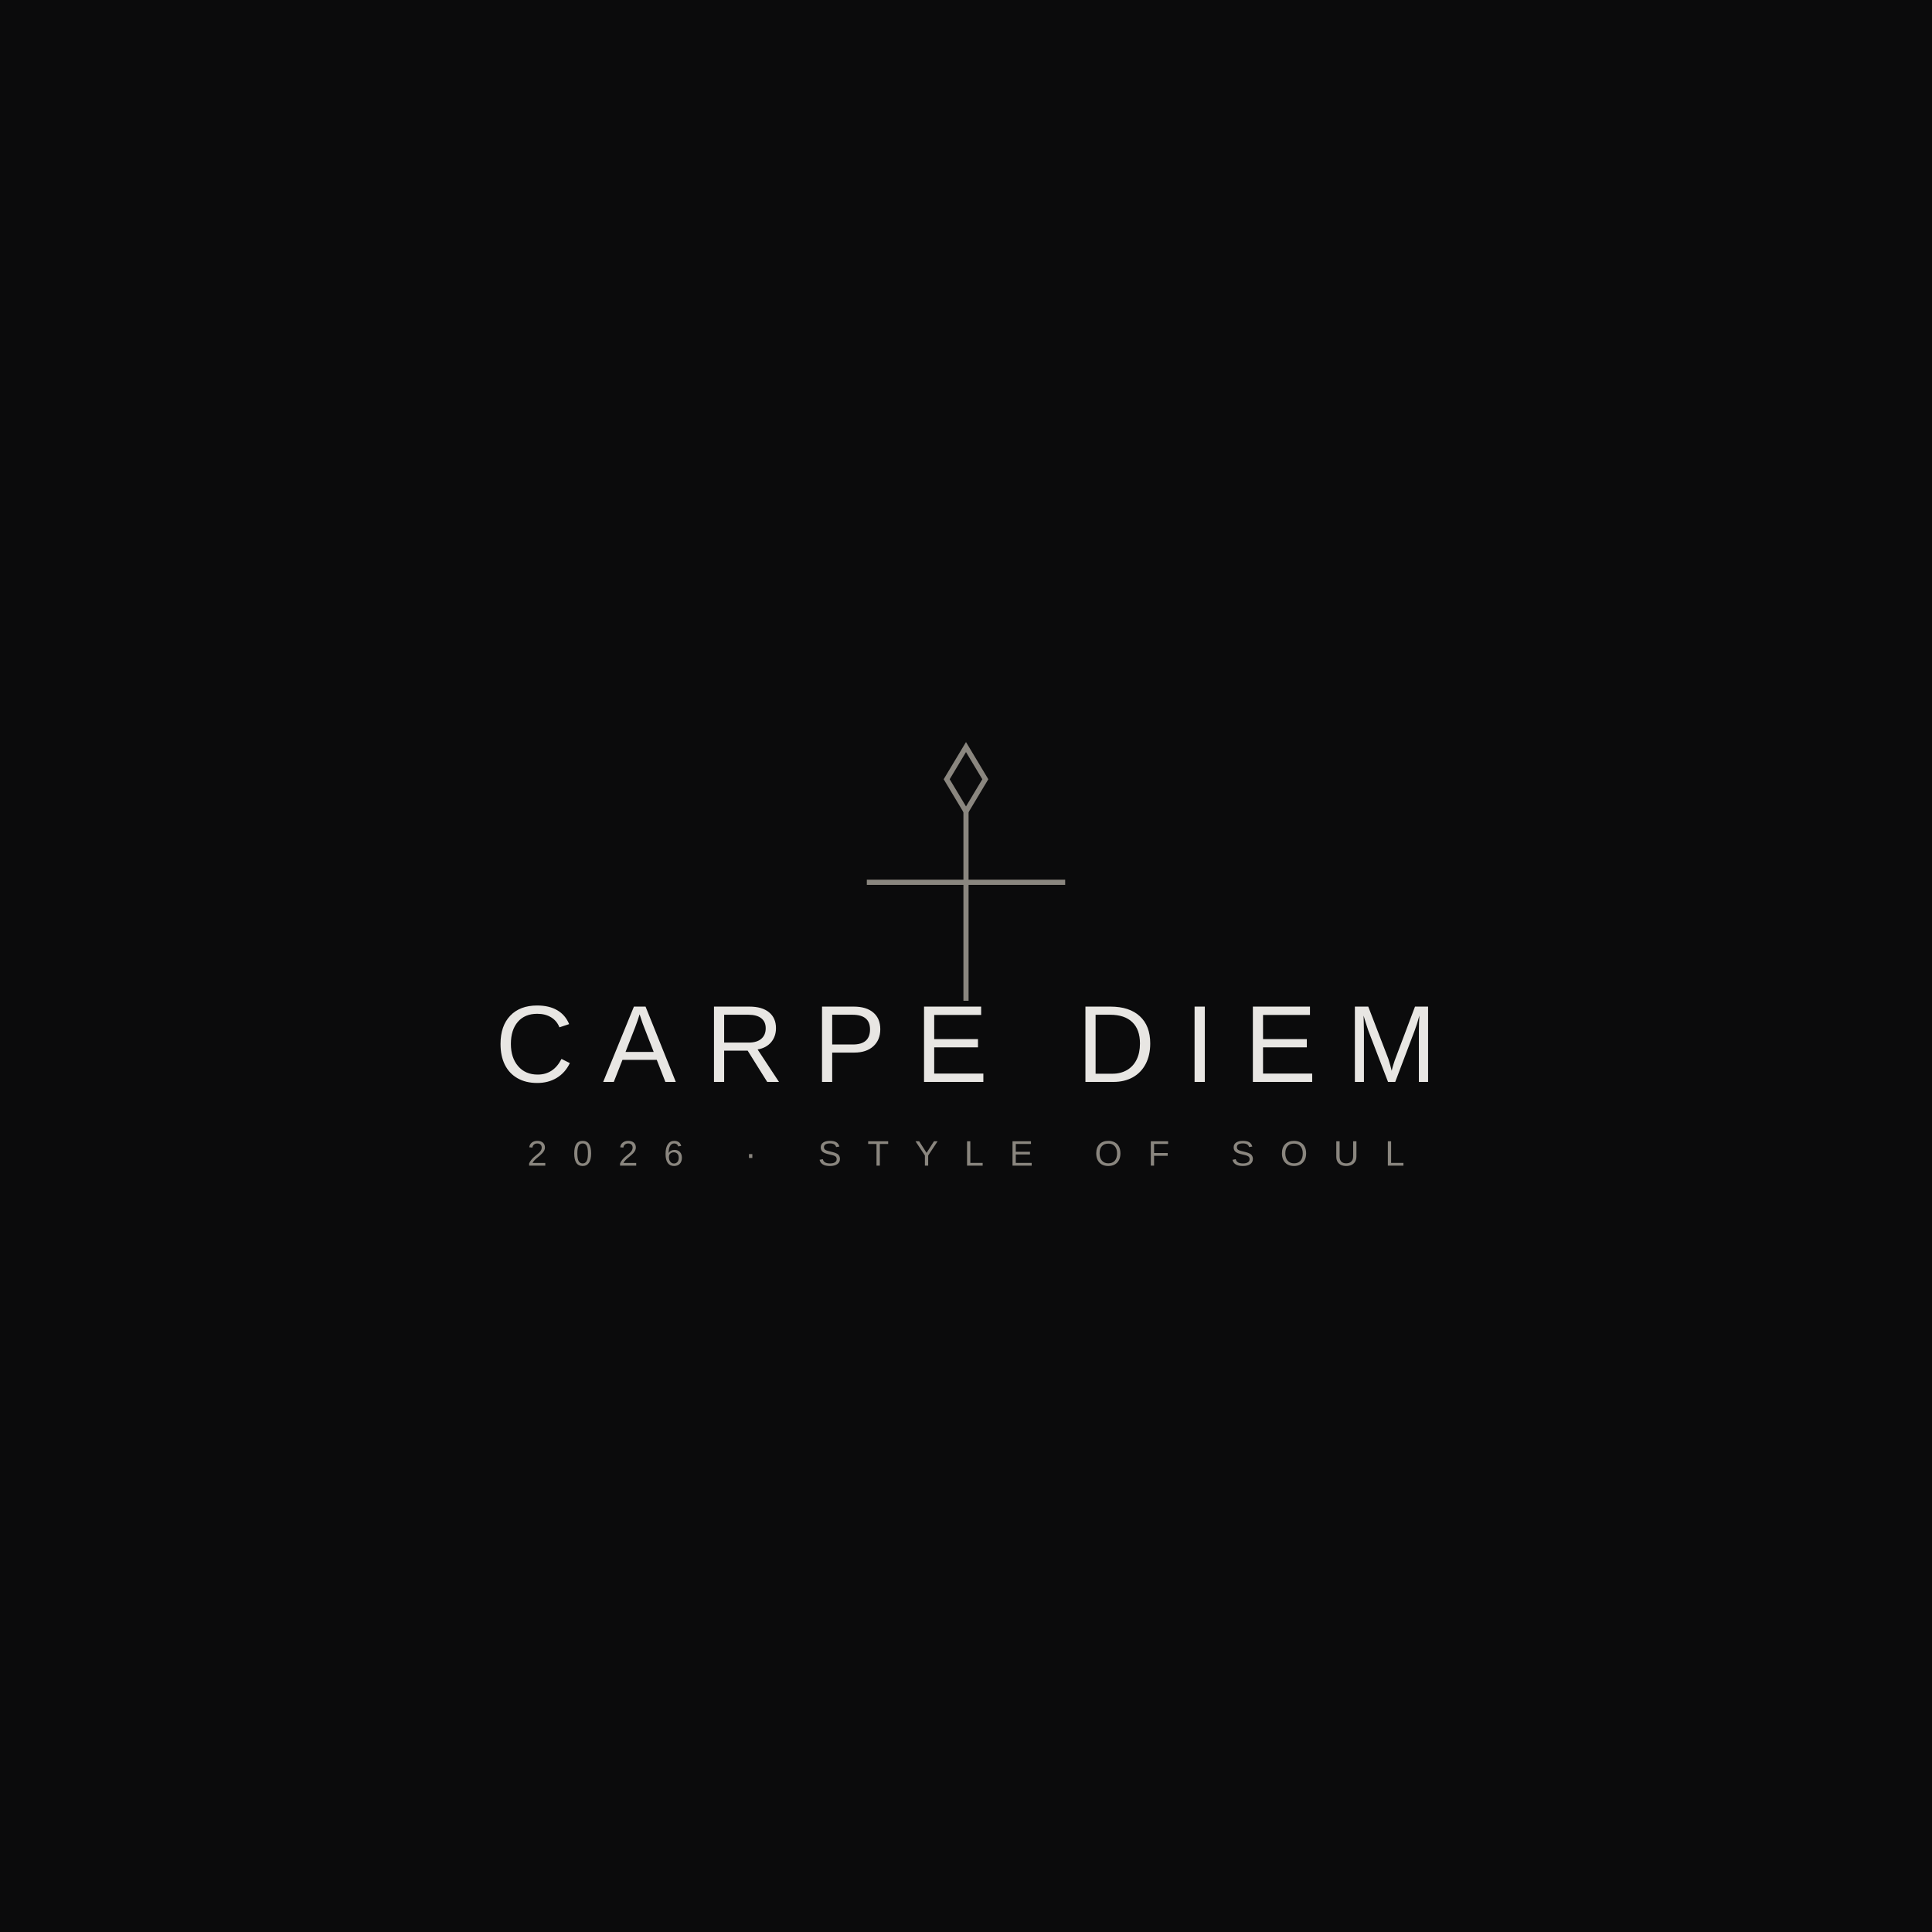
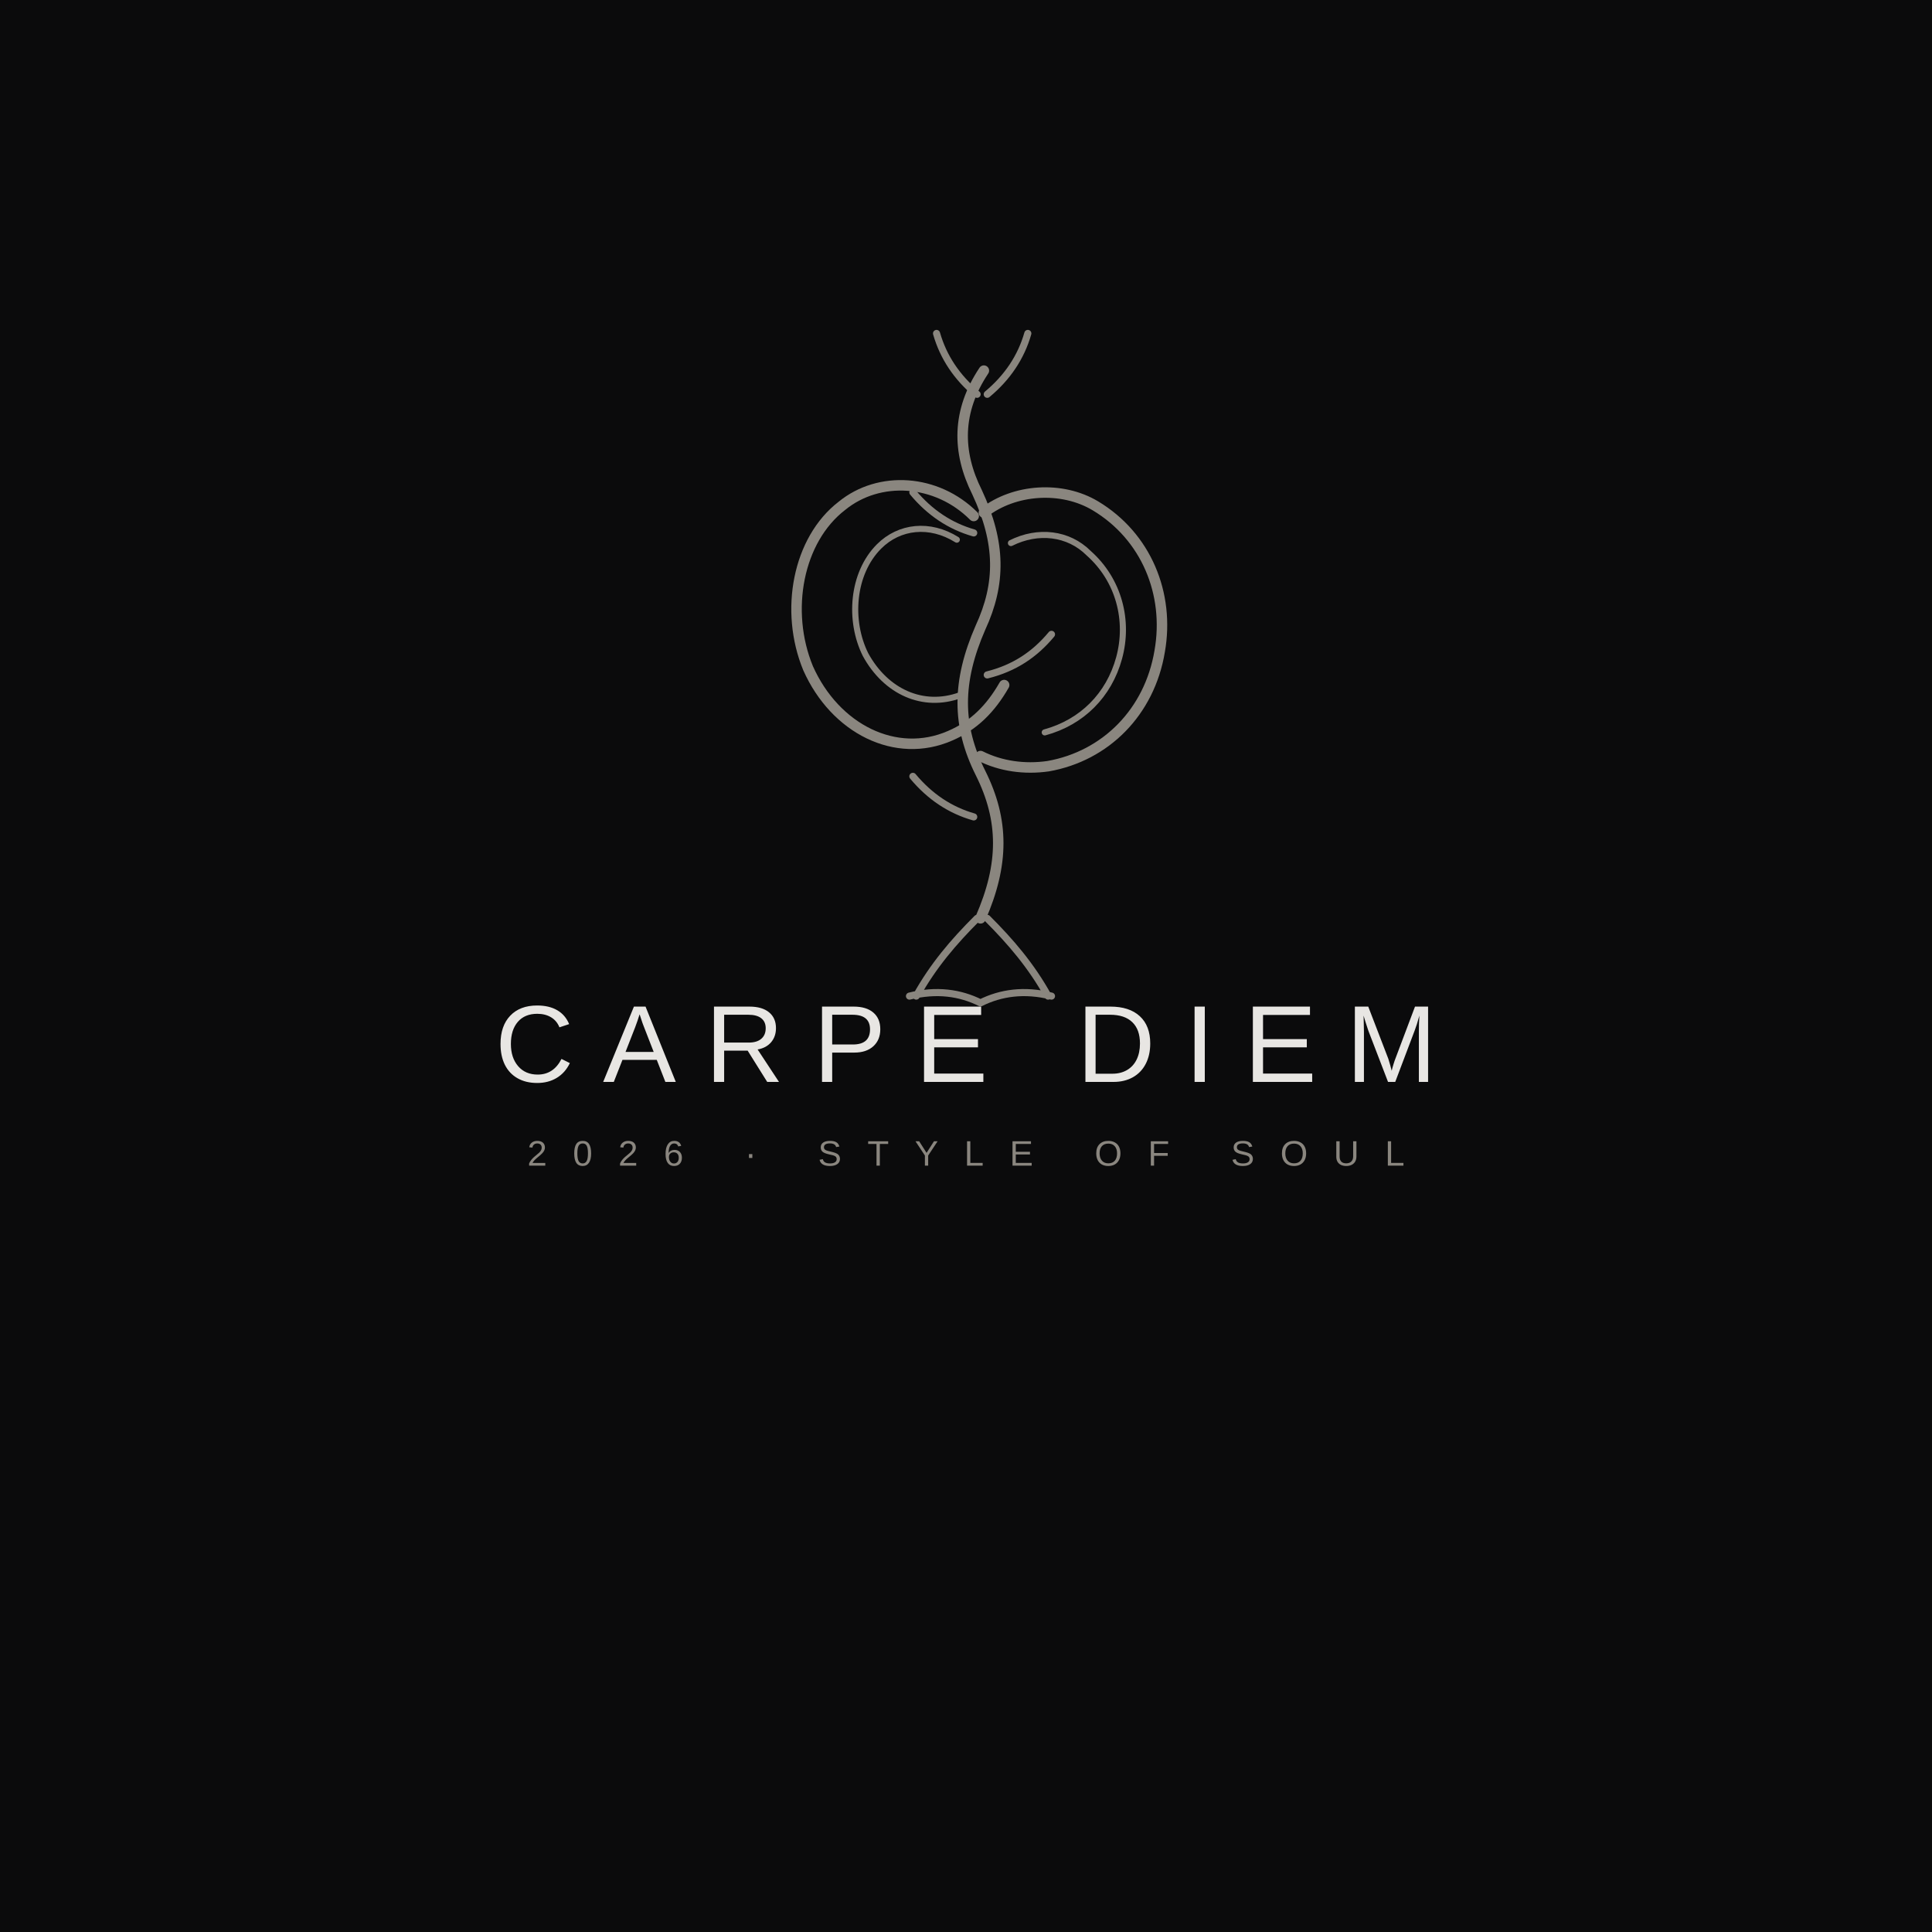
<svg xmlns="http://www.w3.org/2000/svg" viewBox="0 0 600 600" width="600" height="600">
  <rect width="600" height="600" fill="#0b0b0c" />
-   <g stroke="#8a867f" stroke-width="1.6" fill="none" stroke-linecap="square">
-     <path d="M300 232 306 242 300 252 294 242z" />
-     <path d="M300 252v58" />
-     <path d="M270 274h60" />
+   <g transform="translate(210 92) scale(1.05)" stroke="#8a867f" stroke-width="3.1" fill="none" stroke-linecap="round" stroke-linejoin="round">
+     <path d="M91 22c-8 12-8 24-2 36 7 15 7 27 1 40-7 16-7 29 0 43 7 14 7 27 0 43" />
+     <path d="M89 29c-6-5-10-11-12-18M92 29c6-5 10-11 12-18M88 70c-7-2-13-6-18-12M92 112c8-2 14-6 19-12M88 154c-7-2-13-6-18-12" stroke-width="2.1" />
+     <path d="M88 65c-11-11-28-12-39-3-13 10-17 31-10 48 8 18 26 27 42 20 7-3 12-8 16-15" />
+     <path d="M83 72c-8-5-17-4-23 2-8 8-9 22-4 32 6 11 17 16 28 12" stroke-width="1.8" />
+     <path d="M91 64c9-7 23-8 33-2 15 9 22 26 19 43-3 18-16 31-33 34-7 1-14 0-20-3" />
+     <path d="M99 73c8-4 17-3 23 3 9 8 12 20 9 31-3 11-11 19-22 22" stroke-width="1.8" />
+     <path d="M89 184c-7 7-13 14-18 23M92 184c7 7 13 14 18 23M69 207c8-2 15-1 21 2 6-3 13-4 21-2" stroke-width="2.1" />
  </g>
  <text x="300" y="336" fill="#e8e6e3" font-family="Manrope, Arial, sans-serif" font-size="34" text-anchor="middle" letter-spacing="9">CARPE DIEM</text>
  <text x="300" y="362" fill="#8a867f" font-family="Manrope, Arial, sans-serif" font-size="11" text-anchor="middle" letter-spacing="8">2026 · STYLE OF SOUL</text>
</svg>
